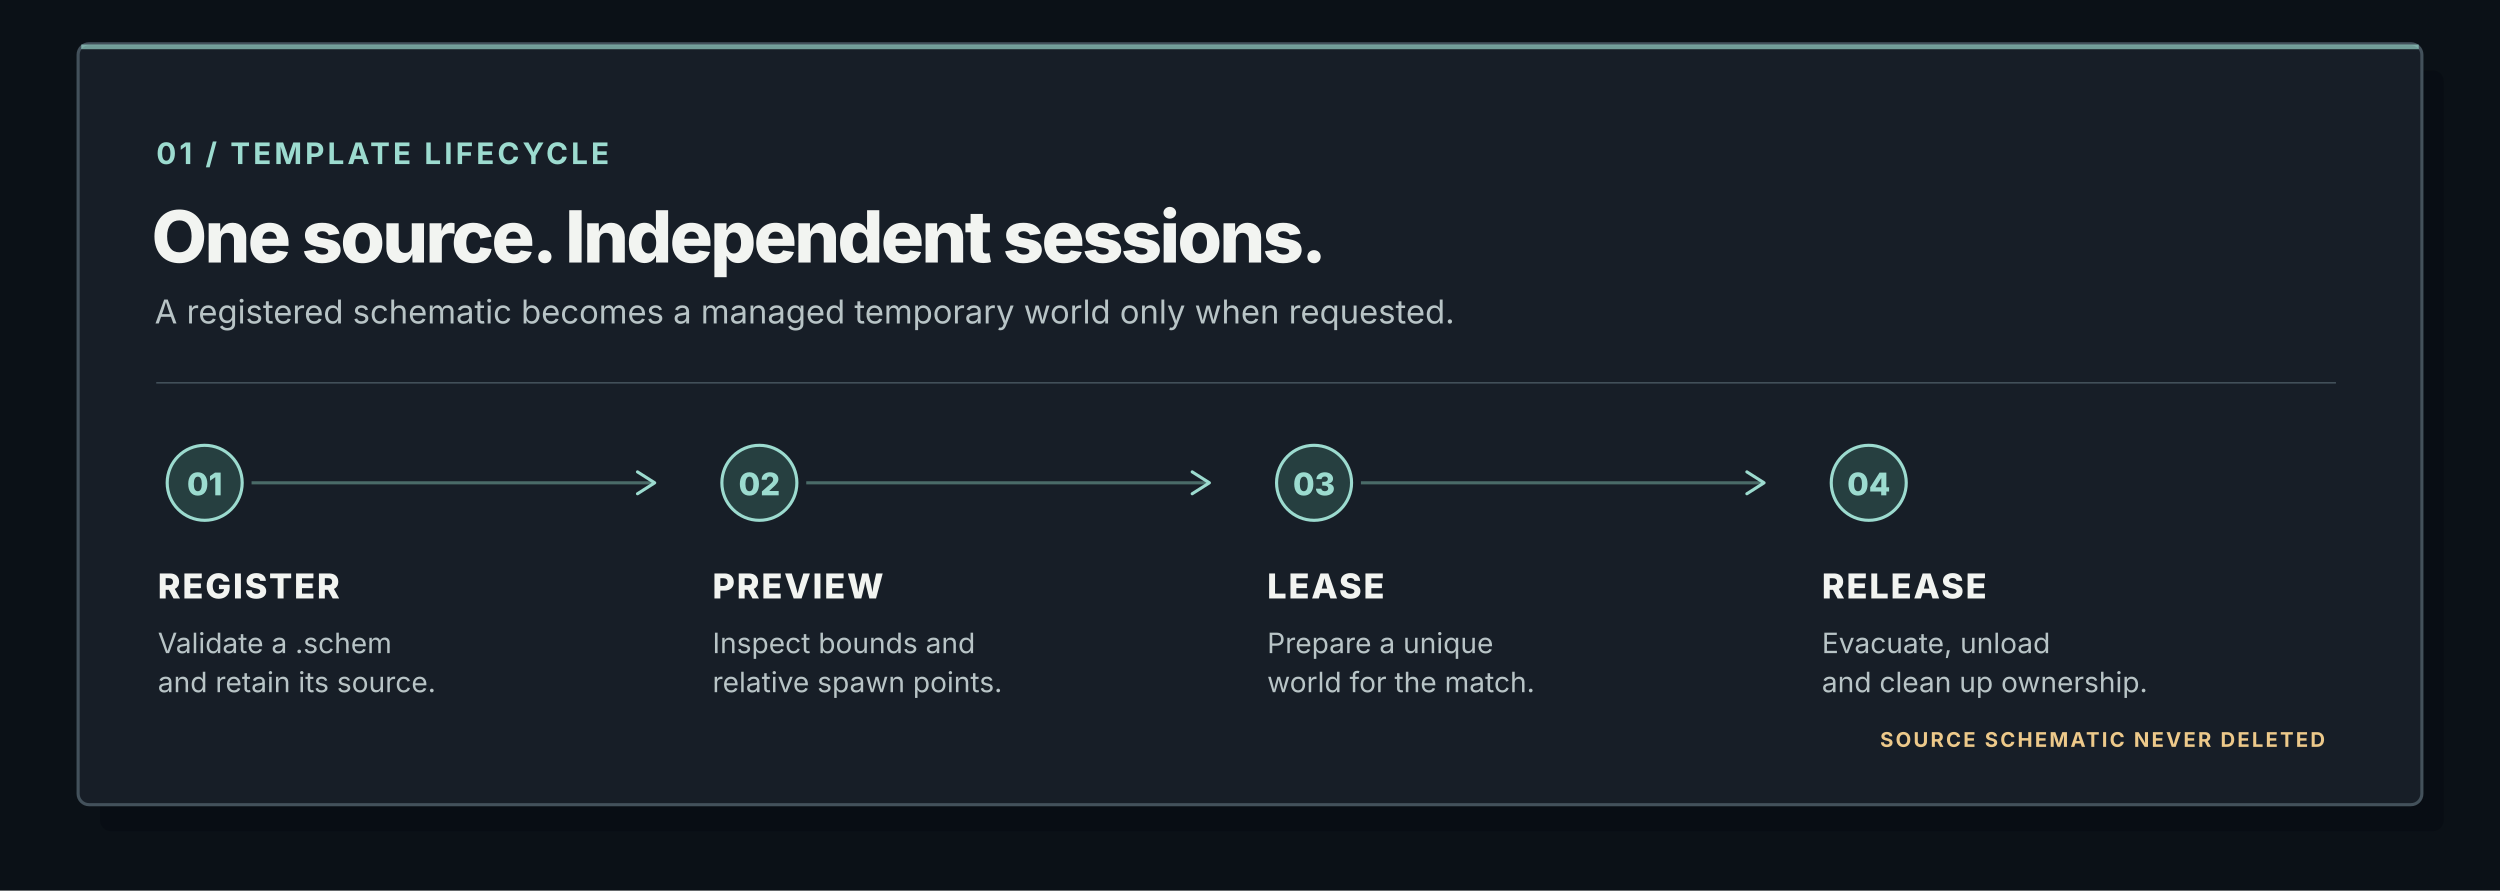
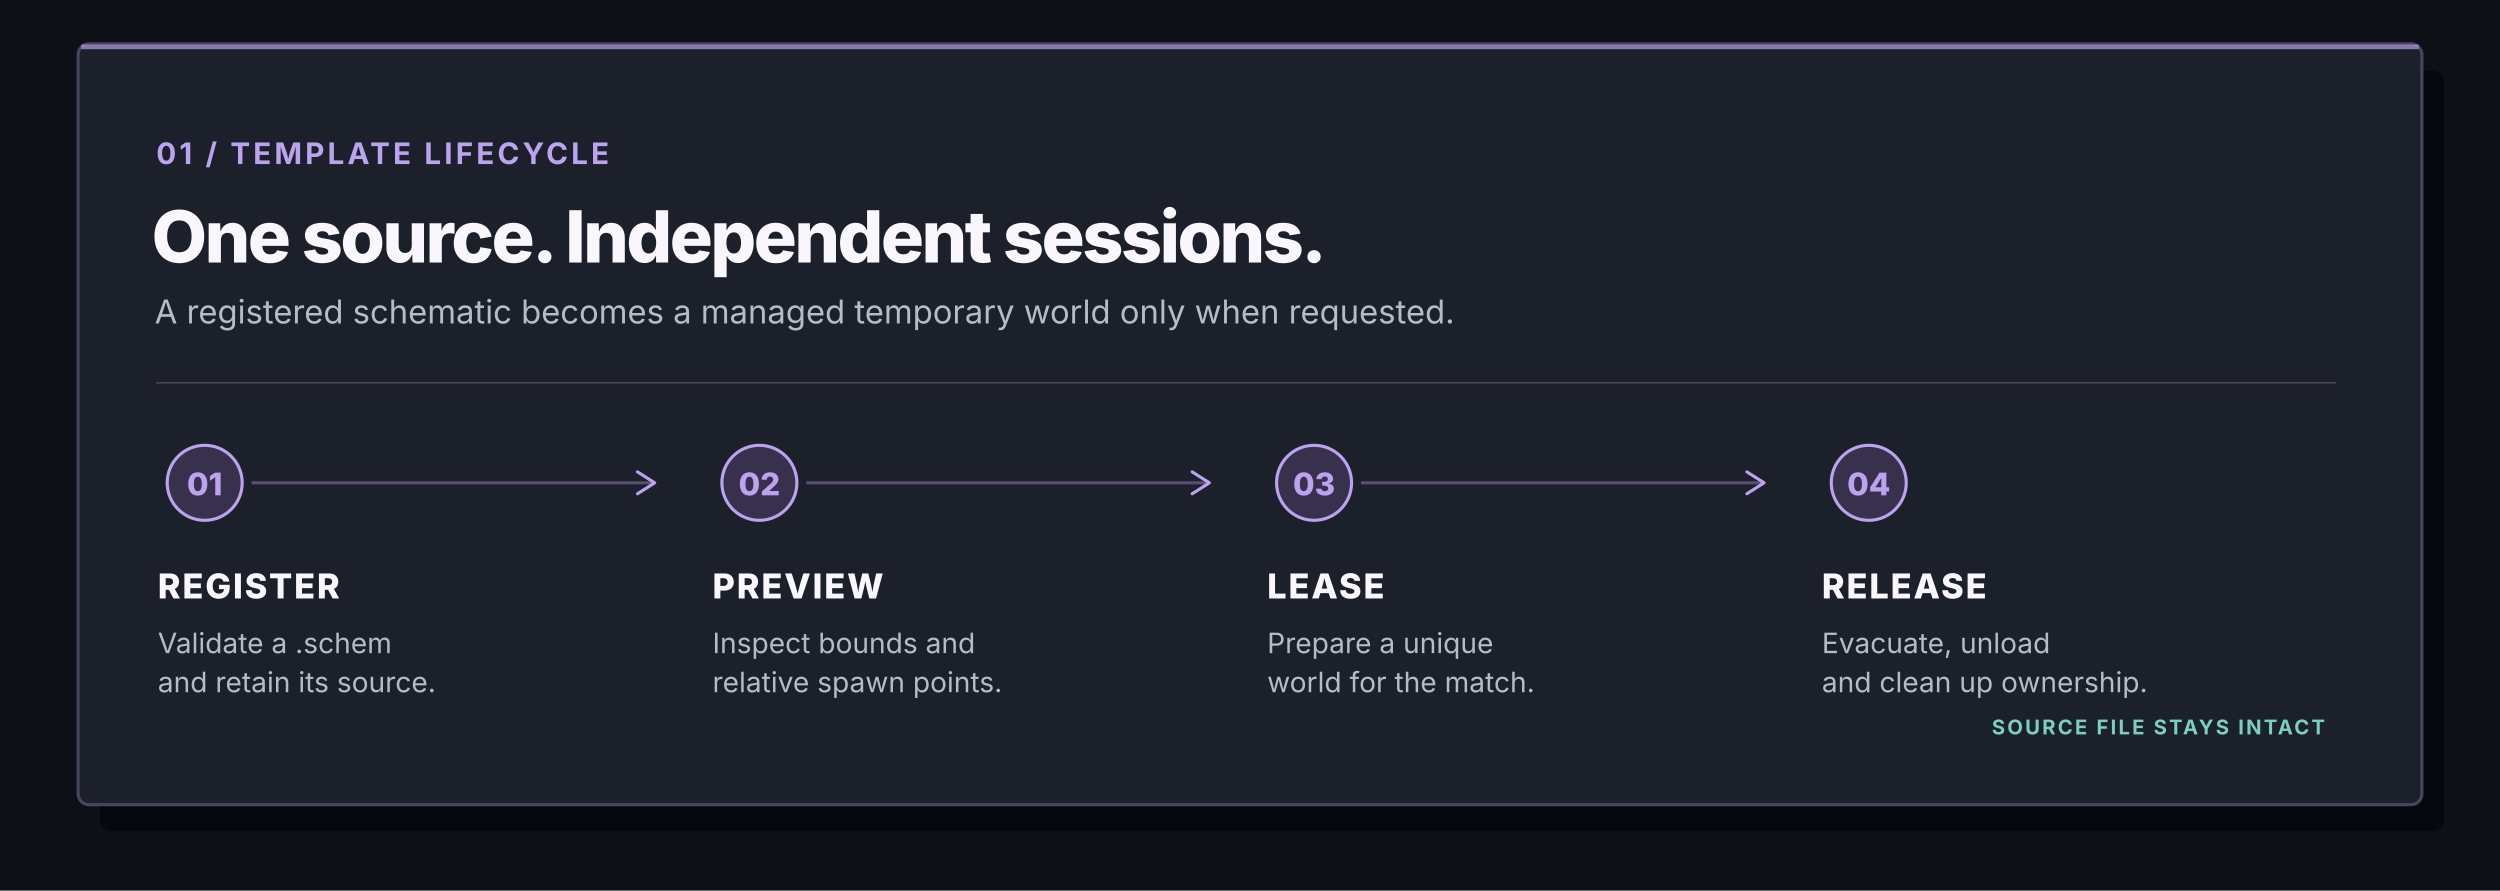
<svg xmlns="http://www.w3.org/2000/svg" width="1600" height="570" viewBox="0 0 1600 570" role="img" aria-labelledby="title desc">
-   <rect x="0" y="0" width="1600" height="570" rx="0" fill="#0B1117" />
-   <rect x="64" y="45" width="1500" height="487" rx="7" fill="#070C12" opacity=".7" />
-   <rect x="50" y="28" width="1500" height="487" rx="7" fill="#171E27" stroke="#43515B" stroke-width="2" />
-   <line x1="52" y1="30" x2="1548" y2="30" stroke="#9CDBCF" stroke-width="3" opacity=".67" />
-   <text x="100" y="105" font-family="Inter, Arial, Helvetica, sans-serif" font-size="19" font-weight="750" fill="#9CDBCF" letter-spacing="2">01  /  TEMPLATE LIFECYCLE</text>
-   <text x="97" y="168" font-family="Inter, Arial, Helvetica, sans-serif" font-size="46" font-weight="760" fill="#F2F4F1" letter-spacing="-1.6">One source. Independent sessions.</text>
-   <text x="99" y="207" font-family="Inter, Arial, Helvetica, sans-serif" font-size="21" font-weight="440" fill="#B8C4C6">A registered schematic becomes a managed temporary world only when requested.</text>
-   <line x1="100" y1="245" x2="1495" y2="245" stroke="#43515B" stroke-width="1" />
-   <circle cx="131" cy="309" r="24" fill="#263F40" stroke="#9CDBCF" stroke-width="2" />
-   <text x="131" y="317" font-family="Inter, Arial, Helvetica, sans-serif" font-size="20" font-weight="760" fill="#9CDBCF" text-anchor="middle">01</text>
-   <line x1="161" y1="309" x2="419" y2="309" stroke="#4A6B68" stroke-width="2" />
-   <path d="M408 302 L419 309 L408 316" fill="none" stroke="#9CDBCF" stroke-width="2" stroke-linejoin="round" stroke-linecap="round" />
-   <text x="101" y="383" font-family="Inter, Arial, Helvetica, sans-serif" font-size="22" font-weight="760" fill="#F2F4F1" letter-spacing="1.2">REGISTER</text>
-   <text x="101" y="418" font-family="Inter, Arial, Helvetica, sans-serif" font-size="18" font-weight="440" fill="#B8C4C6">Validate a .schem</text>
-   <text x="101" y="443" font-family="Inter, Arial, Helvetica, sans-serif" font-size="18" font-weight="440" fill="#B8C4C6">and retain its source.</text>
-   <circle cx="486" cy="309" r="24" fill="#263F40" stroke="#9CDBCF" stroke-width="2" />
-   <text x="486" y="317" font-family="Inter, Arial, Helvetica, sans-serif" font-size="20" font-weight="760" fill="#9CDBCF" text-anchor="middle">02</text>
-   <line x1="516" y1="309" x2="774" y2="309" stroke="#4A6B68" stroke-width="2" />
-   <path d="M763 302 L774 309 L763 316" fill="none" stroke="#9CDBCF" stroke-width="2" stroke-linejoin="round" stroke-linecap="round" />
-   <text x="456" y="383" font-family="Inter, Arial, Helvetica, sans-serif" font-size="22" font-weight="760" fill="#F2F4F1" letter-spacing="1.2">PREVIEW</text>
-   <text x="456" y="418" font-family="Inter, Arial, Helvetica, sans-serif" font-size="18" font-weight="440" fill="#B8C4C6">Inspect bounds and</text>
-   <text x="456" y="443" font-family="Inter, Arial, Helvetica, sans-serif" font-size="18" font-weight="440" fill="#B8C4C6">relative spawn points.</text>
-   <circle cx="841" cy="309" r="24" fill="#263F40" stroke="#9CDBCF" stroke-width="2" />
-   <text x="841" y="317" font-family="Inter, Arial, Helvetica, sans-serif" font-size="20" font-weight="760" fill="#9CDBCF" text-anchor="middle">03</text>
-   <line x1="871" y1="309" x2="1129" y2="309" stroke="#4A6B68" stroke-width="2" />
-   <path d="M1118 302 L1129 309 L1118 316" fill="none" stroke="#9CDBCF" stroke-width="2" stroke-linejoin="round" stroke-linecap="round" />
-   <text x="811" y="383" font-family="Inter, Arial, Helvetica, sans-serif" font-size="22" font-weight="760" fill="#F2F4F1" letter-spacing="1.2">LEASE</text>
-   <text x="811" y="418" font-family="Inter, Arial, Helvetica, sans-serif" font-size="18" font-weight="440" fill="#B8C4C6">Prepare a unique</text>
-   <text x="811" y="443" font-family="Inter, Arial, Helvetica, sans-serif" font-size="18" font-weight="440" fill="#B8C4C6">world for the match.</text>
-   <circle cx="1196" cy="309" r="24" fill="#263F40" stroke="#9CDBCF" stroke-width="2" />
-   <text x="1196" y="317" font-family="Inter, Arial, Helvetica, sans-serif" font-size="20" font-weight="760" fill="#9CDBCF" text-anchor="middle">04</text>
-   <text x="1166" y="383" font-family="Inter, Arial, Helvetica, sans-serif" font-size="22" font-weight="760" fill="#F2F4F1" letter-spacing="1.2">RELEASE</text>
-   <text x="1166" y="418" font-family="Inter, Arial, Helvetica, sans-serif" font-size="18" font-weight="440" fill="#B8C4C6">Evacuate, unload</text>
-   <text x="1166" y="443" font-family="Inter, Arial, Helvetica, sans-serif" font-size="18" font-weight="440" fill="#B8C4C6">and clean up ownership.</text>
-   <text x="1488" y="478" font-family="Inter, Arial, Helvetica, sans-serif" font-size="13" font-weight="650" fill="#EDC98A" letter-spacing="1.4" text-anchor="end">SOURCE SCHEMATIC NEVER DELETED</text>
+   <rect x="0" y="0" width="1600" height="570" rx="0" fill="#0D1017" />
+   <rect x="64" y="45" width="1500" height="487" rx="7" fill="#02040A" opacity=".7" />
+   <rect x="50" y="28" width="1500" height="487" rx="7" fill="#1B202A" stroke="#47465A" stroke-width="2" />
+   <line x1="52" y1="30" x2="1548" y2="30" stroke="#BCA2EF" stroke-width="3" opacity=".67" />
+   <text x="100" y="105" font-family="Inter, Arial, Helvetica, sans-serif" font-size="19" font-weight="750" fill="#BCA2EF" letter-spacing="2">01  /  TEMPLATE LIFECYCLE</text>
+   <text x="97" y="168" font-family="Inter, Arial, Helvetica, sans-serif" font-size="46" font-weight="760" fill="#F9F7FC" letter-spacing="-1.6">One source. Independent sessions.</text>
+   <text x="99" y="207" font-family="Inter, Arial, Helvetica, sans-serif" font-size="21" font-weight="440" fill="#B7BBC8">A registered schematic becomes a managed temporary world only when requested.</text>
+   <line x1="100" y1="245" x2="1495" y2="245" stroke="#47465A" stroke-width="1" />
+   <circle cx="131" cy="309" r="24" fill="#38314E" stroke="#BCA2EF" stroke-width="2" />
+   <text x="131" y="317" font-family="Inter, Arial, Helvetica, sans-serif" font-size="20" font-weight="760" fill="#BCA2EF" text-anchor="middle">01</text>
+   <line x1="161" y1="309" x2="419" y2="309" stroke="#594F70" stroke-width="2" />
+   <path d="M408 302 L419 309 L408 316" fill="none" stroke="#BCA2EF" stroke-width="2" stroke-linejoin="round" stroke-linecap="round" />
+   <text x="101" y="383" font-family="Inter, Arial, Helvetica, sans-serif" font-size="22" font-weight="760" fill="#F9F7FC" letter-spacing="1.2">REGISTER</text>
+   <text x="101" y="418" font-family="Inter, Arial, Helvetica, sans-serif" font-size="18" font-weight="440" fill="#B7BBC8">Validate a .schem</text>
+   <text x="101" y="443" font-family="Inter, Arial, Helvetica, sans-serif" font-size="18" font-weight="440" fill="#B7BBC8">and retain its source.</text>
+   <circle cx="486" cy="309" r="24" fill="#38314E" stroke="#BCA2EF" stroke-width="2" />
+   <text x="486" y="317" font-family="Inter, Arial, Helvetica, sans-serif" font-size="20" font-weight="760" fill="#BCA2EF" text-anchor="middle">02</text>
+   <line x1="516" y1="309" x2="774" y2="309" stroke="#594F70" stroke-width="2" />
+   <path d="M763 302 L774 309 L763 316" fill="none" stroke="#BCA2EF" stroke-width="2" stroke-linejoin="round" stroke-linecap="round" />
+   <text x="456" y="383" font-family="Inter, Arial, Helvetica, sans-serif" font-size="22" font-weight="760" fill="#F9F7FC" letter-spacing="1.2">PREVIEW</text>
+   <text x="456" y="418" font-family="Inter, Arial, Helvetica, sans-serif" font-size="18" font-weight="440" fill="#B7BBC8">Inspect bounds and</text>
+   <text x="456" y="443" font-family="Inter, Arial, Helvetica, sans-serif" font-size="18" font-weight="440" fill="#B7BBC8">relative spawn points.</text>
+   <circle cx="841" cy="309" r="24" fill="#38314E" stroke="#BCA2EF" stroke-width="2" />
+   <text x="841" y="317" font-family="Inter, Arial, Helvetica, sans-serif" font-size="20" font-weight="760" fill="#BCA2EF" text-anchor="middle">03</text>
+   <line x1="871" y1="309" x2="1129" y2="309" stroke="#594F70" stroke-width="2" />
+   <path d="M1118 302 L1129 309 L1118 316" fill="none" stroke="#BCA2EF" stroke-width="2" stroke-linejoin="round" stroke-linecap="round" />
+   <text x="811" y="383" font-family="Inter, Arial, Helvetica, sans-serif" font-size="22" font-weight="760" fill="#F9F7FC" letter-spacing="1.2">LEASE</text>
+   <text x="811" y="418" font-family="Inter, Arial, Helvetica, sans-serif" font-size="18" font-weight="440" fill="#B7BBC8">Prepare a unique</text>
+   <text x="811" y="443" font-family="Inter, Arial, Helvetica, sans-serif" font-size="18" font-weight="440" fill="#B7BBC8">world for the match.</text>
+   <circle cx="1196" cy="309" r="24" fill="#38314E" stroke="#BCA2EF" stroke-width="2" />
+   <text x="1196" y="317" font-family="Inter, Arial, Helvetica, sans-serif" font-size="20" font-weight="760" fill="#BCA2EF" text-anchor="middle">04</text>
+   <text x="1166" y="383" font-family="Inter, Arial, Helvetica, sans-serif" font-size="22" font-weight="760" fill="#F9F7FC" letter-spacing="1.2">RELEASE</text>
+   <text x="1166" y="418" font-family="Inter, Arial, Helvetica, sans-serif" font-size="18" font-weight="440" fill="#B7BBC8">Evacuate, unload</text>
+   <text x="1166" y="443" font-family="Inter, Arial, Helvetica, sans-serif" font-size="18" font-weight="440" fill="#B7BBC8">and clean up ownership.</text>
+   <text x="1488" y="470" font-family="Inter, Arial, Helvetica, sans-serif" font-size="13" font-weight="650" fill="#7BCFBE" letter-spacing="1.4" text-anchor="end">SOURCE FILE STAYS INTACT</text>
</svg>
